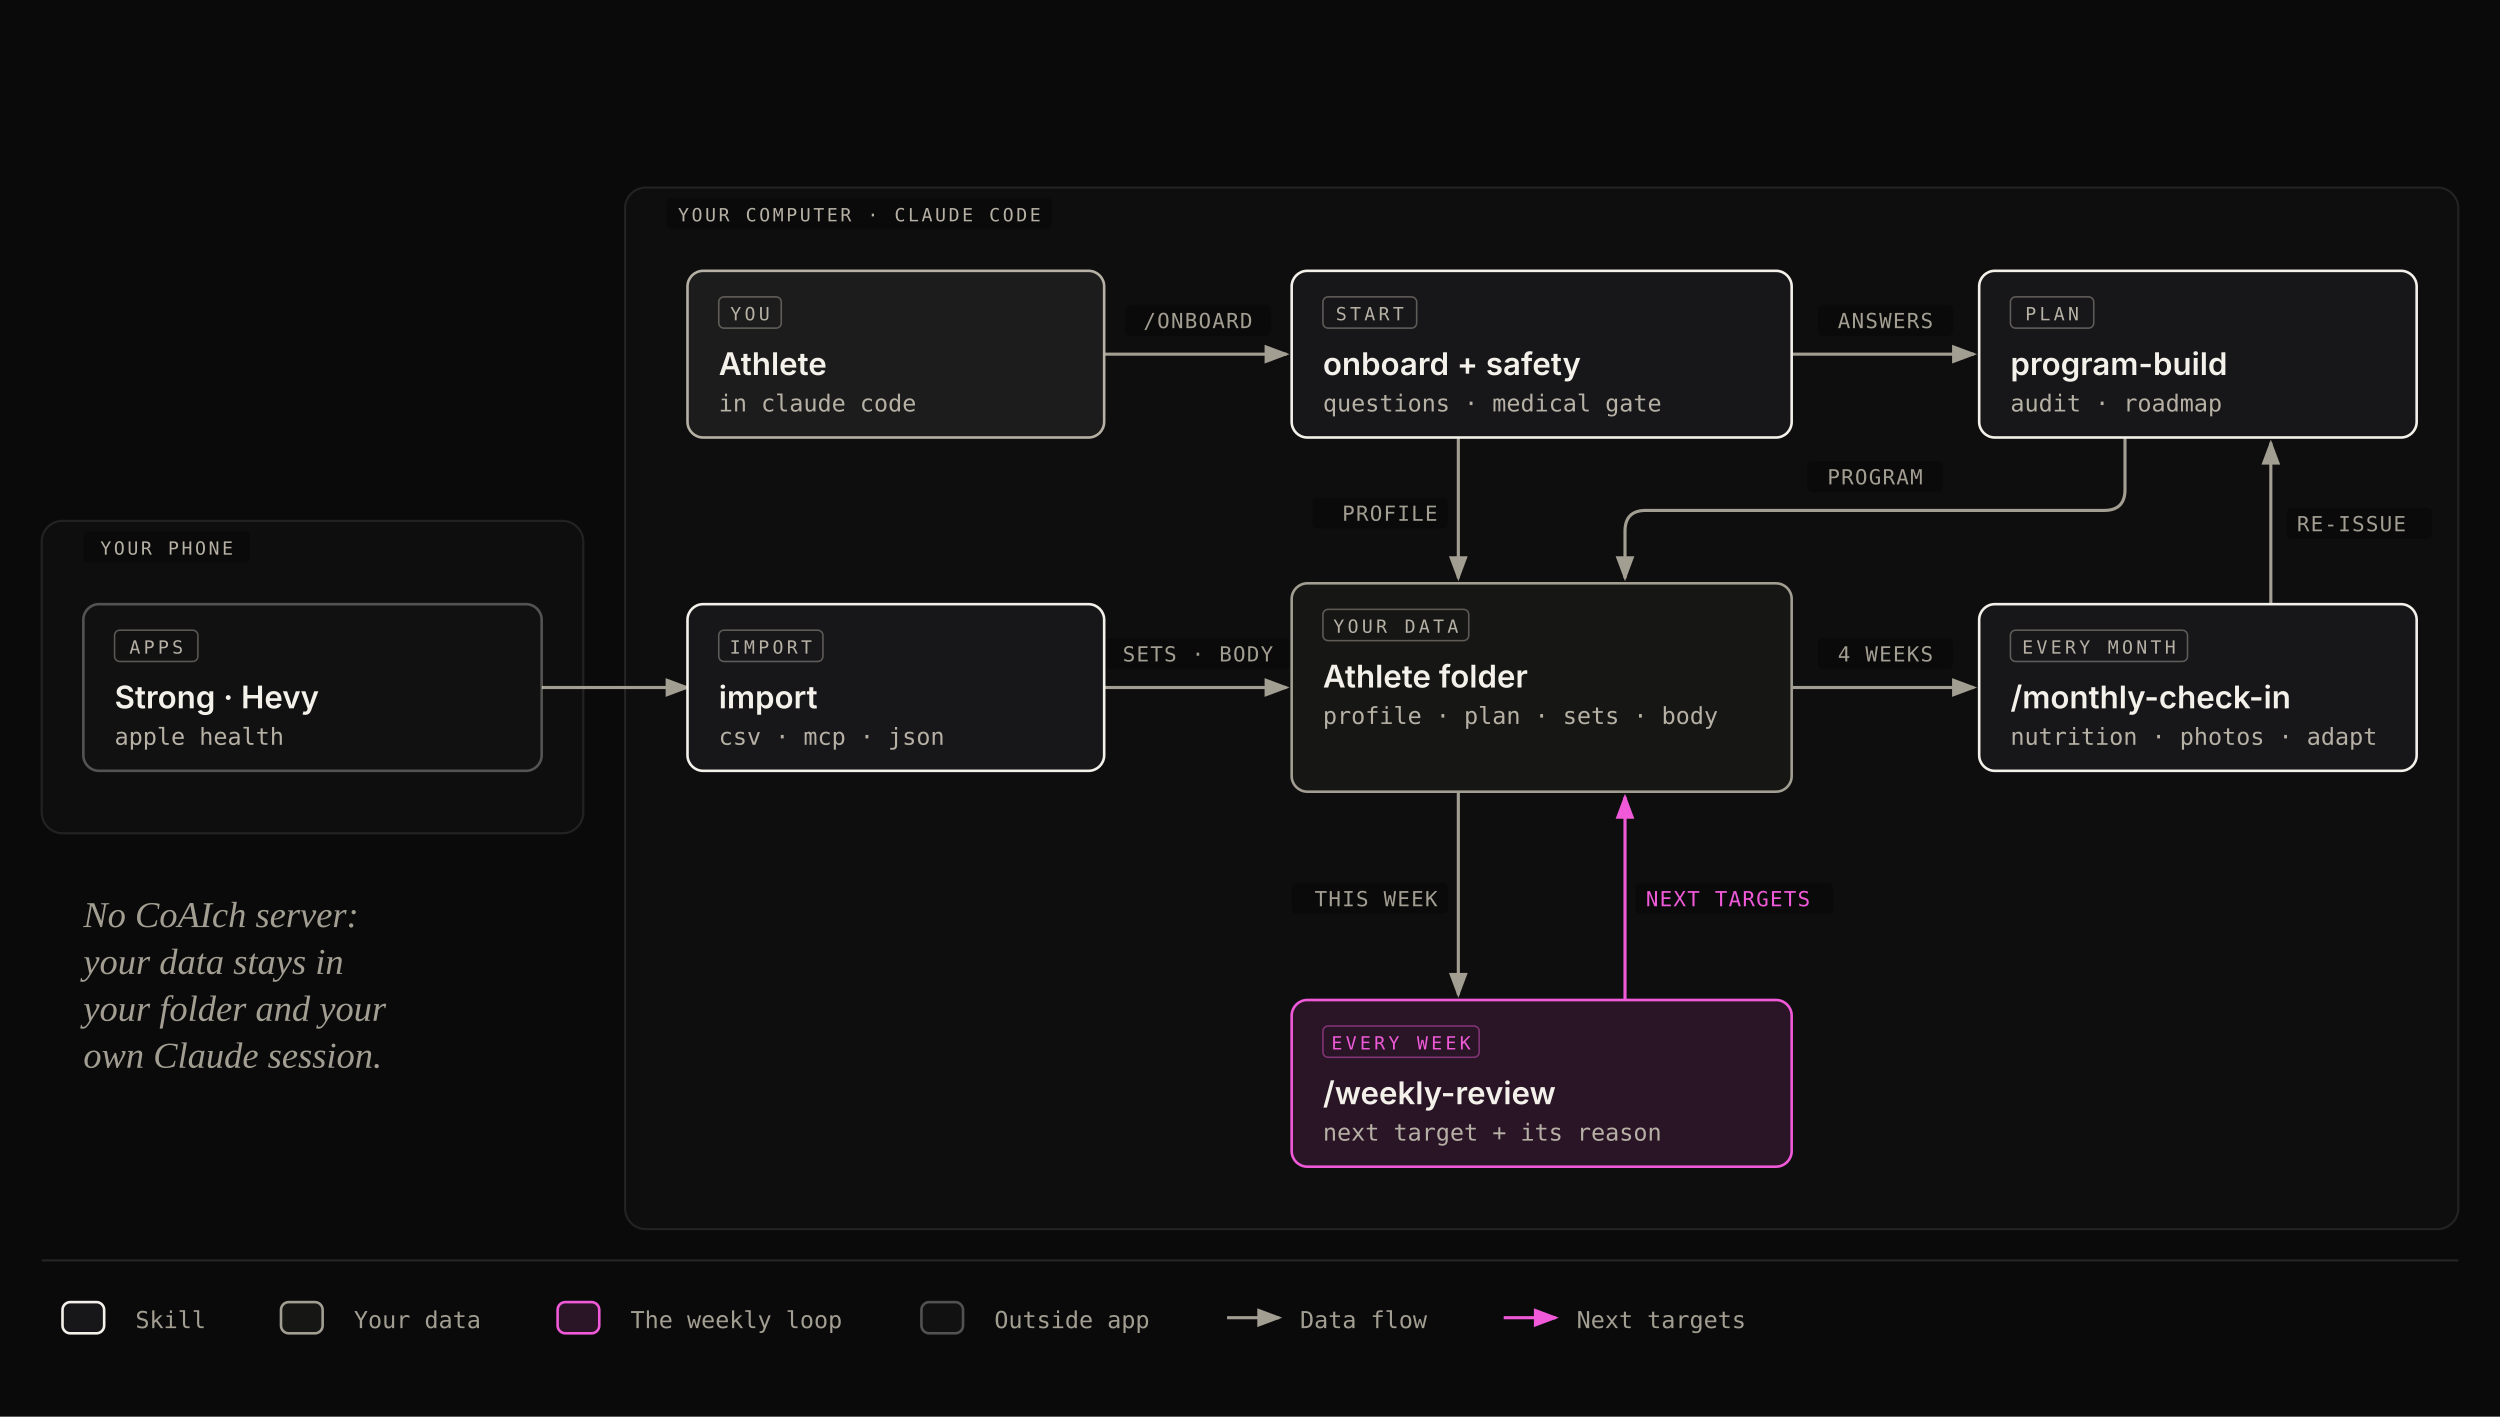
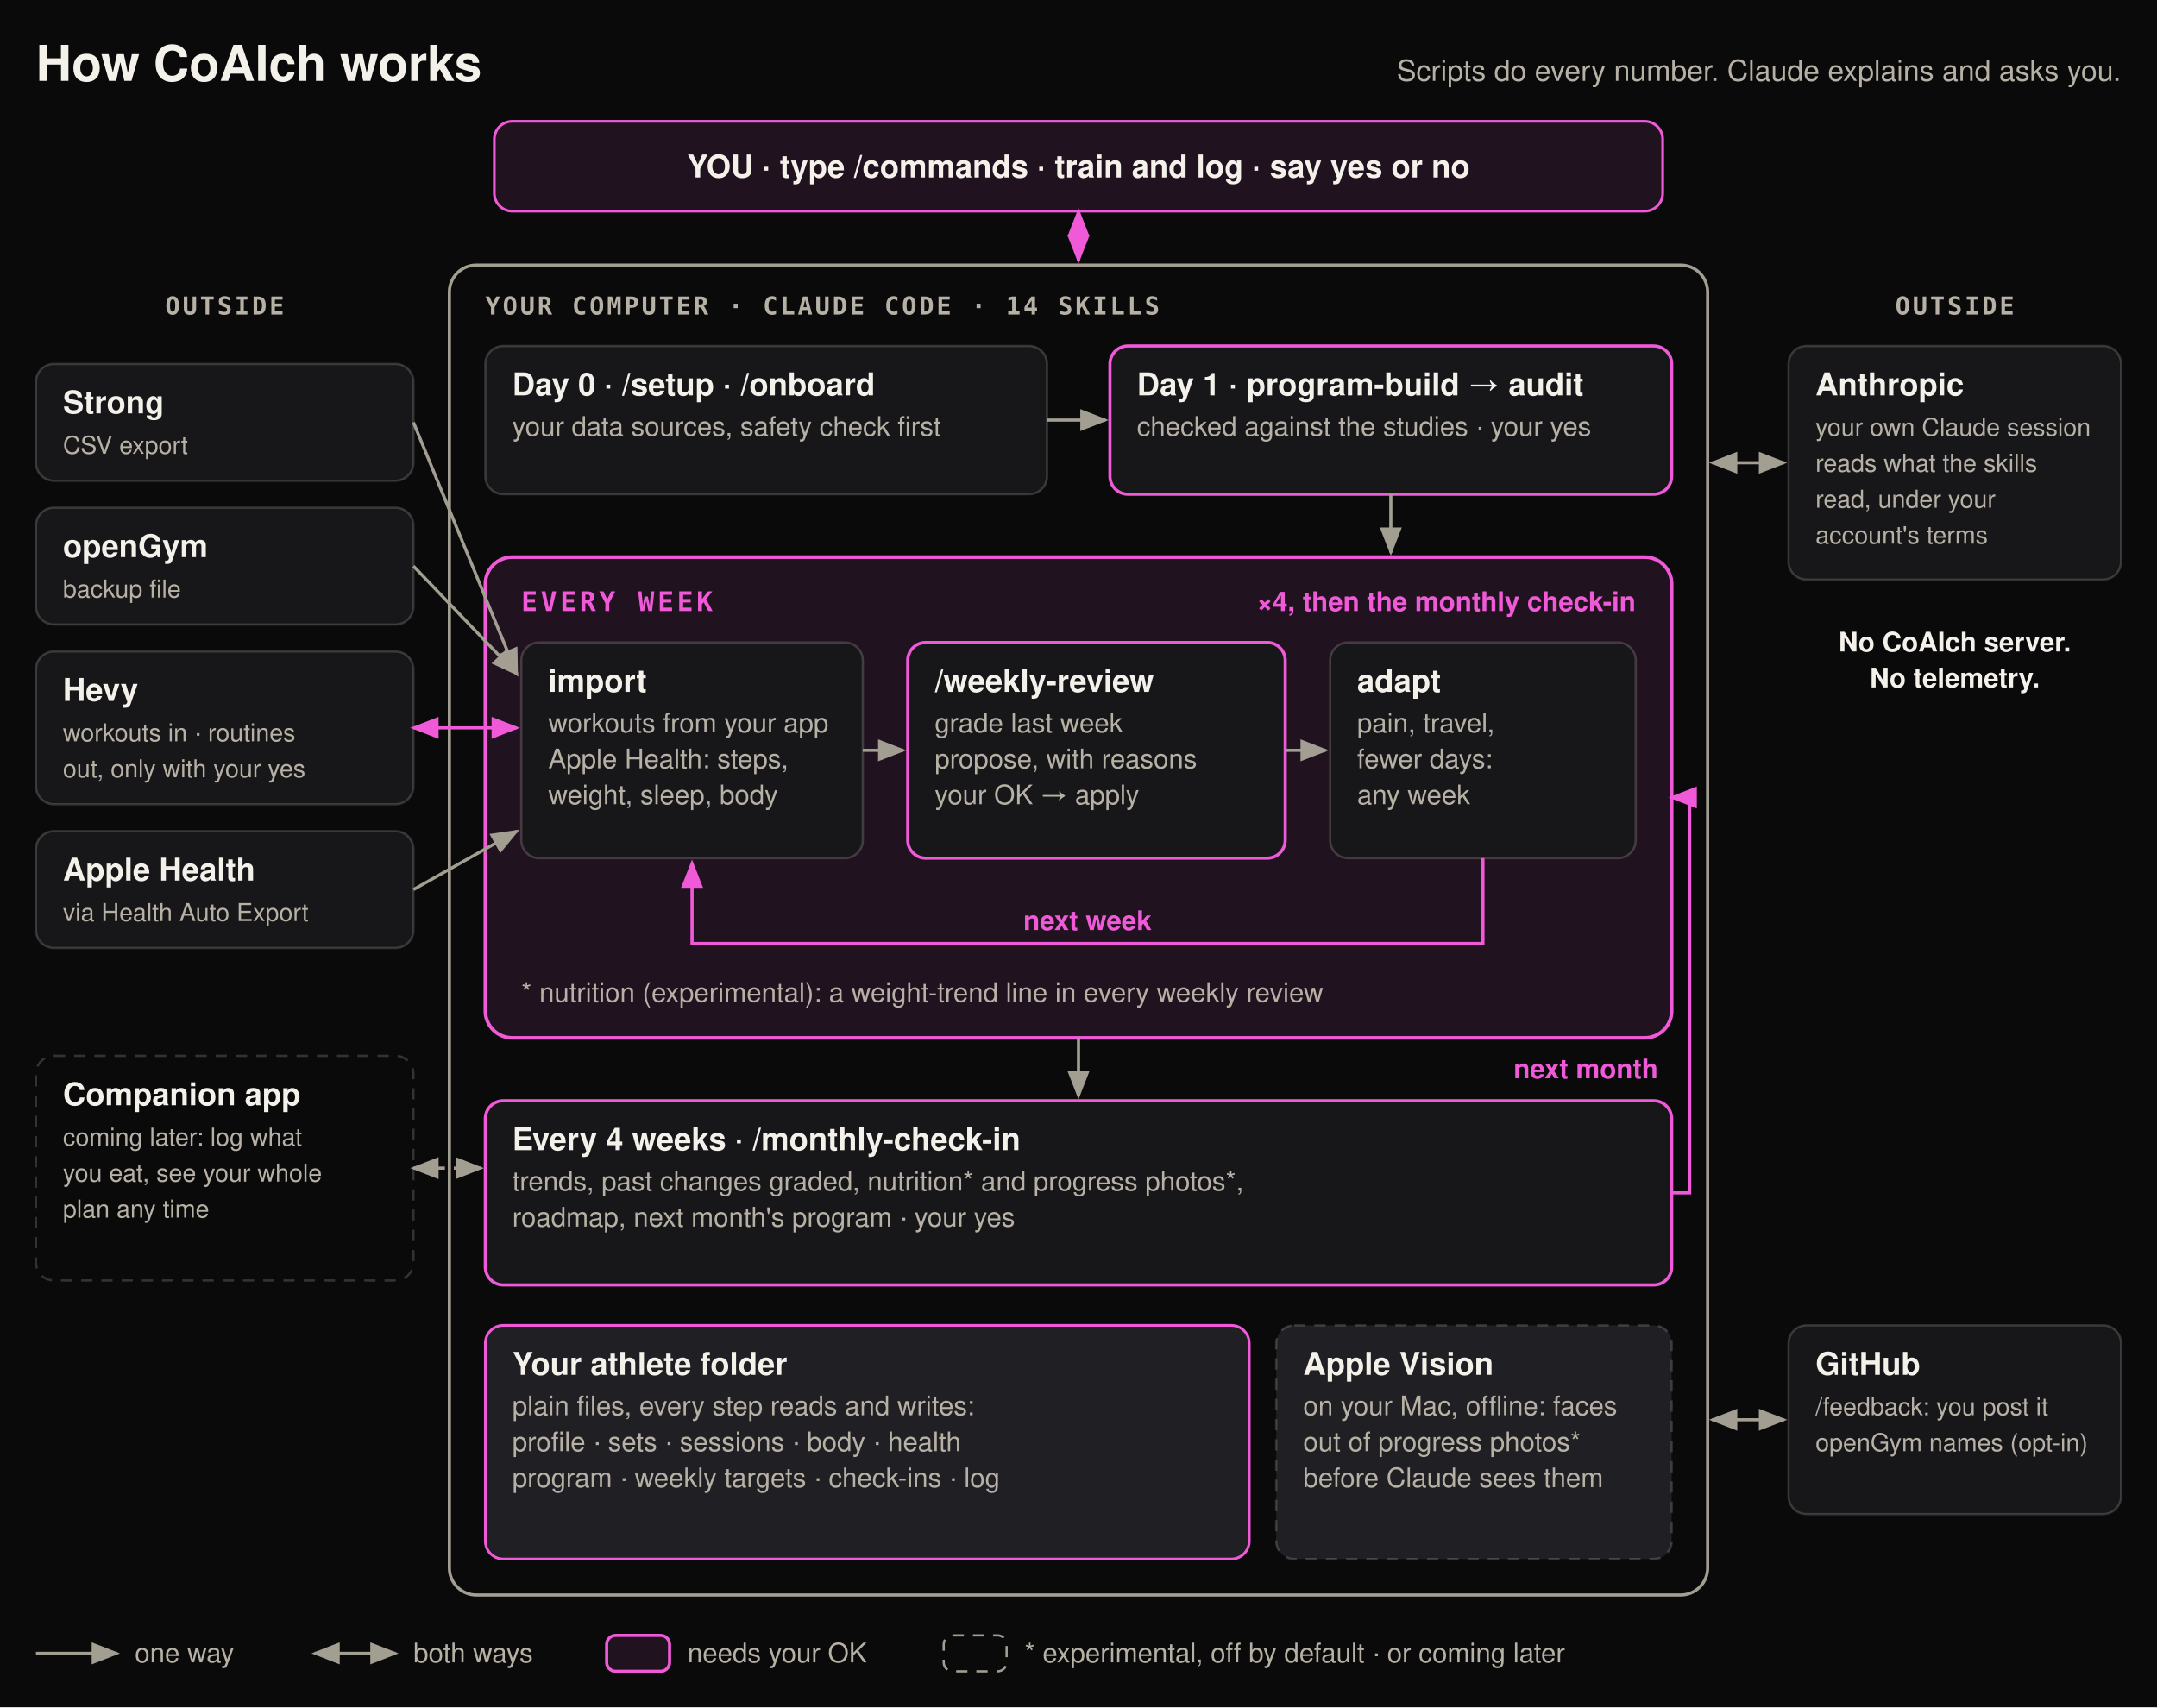
- <svg xmlns="http://www.w3.org/2000/svg" viewBox="0 0 960 544" width="960" height="544" role="img" aria-labelledby="coaich-flow-title coaich-flow-desc">
+ <svg xmlns="http://www.w3.org/2000/svg" viewBox="0 0 960 760" width="960" height="760" role="img" aria-labelledby="pl-t pl-d">
  <defs>
-     <marker id="cf-arrow" markerWidth="8" markerHeight="6" refX="7" refY="3" orient="auto">
-       <polygon points="0 0, 8 3, 0 6" fill="#A39E92" />
+     <marker id="el" markerWidth="9" markerHeight="7" refX="8" refY="3.5" orient="auto">
+       <polygon points="0 0, 9 3.5, 0 7" fill="#A39E92" />
    </marker>
-     <marker id="cf-arrow-accent" markerWidth="8" markerHeight="6" refX="7" refY="3" orient="auto">
-       <polygon points="0 0, 8 3, 0 6" fill="#F05AD8" />
+     <marker id="sl" markerWidth="9" markerHeight="7" refX="1" refY="3.5" orient="auto">
+       <polygon points="9 0, 0 3.5, 9 7" fill="#A39E92" />
    </marker>
-     <marker id="cf-arrow-link" markerWidth="8" markerHeight="6" refX="7" refY="3" orient="auto">
-       <polygon points="0 0, 8 3, 0 6" fill="#A39E92" />
+     <marker id="ea" markerWidth="9" markerHeight="7" refX="8" refY="3.5" orient="auto">
+       <polygon points="0 0, 9 3.5, 0 7" fill="#F05AD8" />
+     </marker>
+     <marker id="sa" markerWidth="9" markerHeight="7" refX="1" refY="3.5" orient="auto">
+       <polygon points="9 0, 0 3.5, 9 7" fill="#F05AD8" />
    </marker>
  </defs>
-   <rect width="960" height="544" fill="#0A0A0B" />
-   <rect x="16" y="200" width="208" height="120" rx="8" fill="rgba(244,241,234,0.02)" stroke="rgba(244,241,234,0.10)" stroke-width="0.8" />
-   <rect x="32" y="204" width="64" height="12" rx="2" fill="#0A0A0B" />
-   <text x="64.0" y="213" fill="#B7B1A5" font-size="7" font-family="'Geist Mono', ui-monospace, 'SF Mono', Menlo, monospace" text-anchor="middle" letter-spacing="0.14em">YOUR PHONE</text>
-   <rect x="240" y="72" width="704" height="400" rx="8" fill="rgba(244,241,234,0.02)" stroke="rgba(244,241,234,0.10)" stroke-width="0.8" />
-   <rect x="256" y="76" width="148" height="12" rx="2" fill="#0A0A0B" />
-   <text x="330.0" y="85" fill="#B7B1A5" font-size="7" font-family="'Geist Mono', ui-monospace, 'SF Mono', Menlo, monospace" text-anchor="middle" letter-spacing="0.14em">YOUR COMPUTER · CLAUDE CODE</text>
-   <path d="M208,264 H264" fill="none" stroke="#A39E92" stroke-width="1.2" marker-end="url(#cf-arrow-link)" />
-   <path d="M424,264 H494" fill="none" stroke="#A39E92" stroke-width="1.2" marker-end="url(#cf-arrow)" />
-   <rect x="424.0" y="245" width="72" height="12" rx="2" fill="#0A0A0B" />
-   <text x="460" y="254" fill="#A39E92" font-size="8" font-family="'Geist Mono', ui-monospace, 'SF Mono', Menlo, monospace" text-anchor="middle" letter-spacing="0.06em">SETS · BODY</text>
-   <path d="M424,136 H494" fill="none" stroke="#A39E92" stroke-width="1.2" marker-end="url(#cf-arrow)" />
-   <rect x="432.0" y="117" width="56" height="12" rx="2" fill="#0A0A0B" />
-   <text x="460" y="126" fill="#A39E92" font-size="8" font-family="'Geist Mono', ui-monospace, 'SF Mono', Menlo, monospace" text-anchor="middle" letter-spacing="0.06em">/ONBOARD</text>
-   <path d="M688,136 H758" fill="none" stroke="#A39E92" stroke-width="1.2" marker-end="url(#cf-arrow)" />
-   <rect x="698.0" y="117" width="52" height="12" rx="2" fill="#0A0A0B" />
-   <text x="724" y="126" fill="#A39E92" font-size="8" font-family="'Geist Mono', ui-monospace, 'SF Mono', Menlo, monospace" text-anchor="middle" letter-spacing="0.06em">ANSWERS</text>
-   <path d="M560,168 V222" fill="none" stroke="#A39E92" stroke-width="1.2" marker-end="url(#cf-arrow)" />
-   <rect x="504" y="191" width="52" height="12" rx="2" fill="#0A0A0B" />
-   <text x="552" y="200" fill="#A39E92" font-size="8" font-family="'Geist Mono', ui-monospace, 'SF Mono', Menlo, monospace" text-anchor="end" letter-spacing="0.06em">PROFILE</text>
-   <path d="M816,168 V188 Q816,196 808,196 H632 Q624,196 624,204 V222" fill="none" stroke="#A39E92" stroke-width="1.2" marker-end="url(#cf-arrow)" />
-   <rect x="694.0" y="177" width="52" height="12" rx="2" fill="#0A0A0B" />
-   <text x="720" y="186" fill="#A39E92" font-size="8" font-family="'Geist Mono', ui-monospace, 'SF Mono', Menlo, monospace" text-anchor="middle" letter-spacing="0.06em">PROGRAM</text>
-   <path d="M872,232 V170" fill="none" stroke="#A39E92" stroke-width="1.2" marker-end="url(#cf-arrow)" />
-   <rect x="878" y="195" width="56" height="12" rx="2" fill="#0A0A0B" />
-   <text x="882" y="204" fill="#A39E92" font-size="8" font-family="'Geist Mono', ui-monospace, 'SF Mono', Menlo, monospace" text-anchor="start" letter-spacing="0.06em">RE-ISSUE</text>
-   <path d="M688,264 H758" fill="none" stroke="#A39E92" stroke-width="1.2" marker-end="url(#cf-arrow)" />
-   <rect x="698.0" y="245" width="52" height="12" rx="2" fill="#0A0A0B" />
-   <text x="724" y="254" fill="#A39E92" font-size="8" font-family="'Geist Mono', ui-monospace, 'SF Mono', Menlo, monospace" text-anchor="middle" letter-spacing="0.06em">4 WEEKS</text>
-   <path d="M560,304 V382" fill="none" stroke="#A39E92" stroke-width="1.2" marker-end="url(#cf-arrow)" />
-   <rect x="496" y="339" width="60" height="12" rx="2" fill="#0A0A0B" />
-   <text x="552" y="348" fill="#A39E92" font-size="8" font-family="'Geist Mono', ui-monospace, 'SF Mono', Menlo, monospace" text-anchor="end" letter-spacing="0.06em">THIS WEEK</text>
-   <path d="M624,384 V306" fill="none" stroke="#F05AD8" stroke-width="1.2" marker-end="url(#cf-arrow-accent)" />
-   <rect x="628" y="339" width="76" height="12" rx="2" fill="#0A0A0B" />
-   <text x="632" y="348" fill="#F05AD8" font-size="8" font-family="'Geist Mono', ui-monospace, 'SF Mono', Menlo, monospace" text-anchor="start" letter-spacing="0.06em">NEXT TARGETS</text>
-   <rect x="32" y="232" width="176" height="64" rx="6" fill="#0A0A0B" />
-   <rect x="32" y="232" width="176" height="64" rx="6" fill="rgba(244,241,234,0.03)" stroke="rgba(244,241,234,0.30)" stroke-width="1" />
-   <rect x="44" y="242" width="32" height="12" rx="2" fill="none" stroke="#B7B1A5" stroke-opacity="0.45" stroke-width="0.6" />
-   <text x="60.0" y="251" fill="#B7B1A5" font-size="7" font-weight="500" font-family="'Geist Mono', ui-monospace, 'SF Mono', Menlo, monospace" text-anchor="middle" letter-spacing="0.18em">APPS</text>
-   <text x="44" y="272" fill="#F4F1EA" font-size="12" font-weight="600" font-family="Archivo, Geist, -apple-system, 'Segoe UI', system-ui, sans-serif">Strong · Hevy</text>
-   <text x="44" y="286" fill="#B7B1A5" font-size="9" font-family="'Geist Mono', ui-monospace, 'SF Mono', Menlo, monospace">apple health</text>
-   <rect x="264" y="104" width="160" height="64" rx="6" fill="#0A0A0B" />
-   <rect x="264" y="104" width="160" height="64" rx="6" fill="rgba(244,241,234,0.08)" stroke="#B7B1A5" stroke-width="1" />
-   <rect x="276" y="114" width="24" height="12" rx="2" fill="none" stroke="#B7B1A5" stroke-opacity="0.45" stroke-width="0.6" />
-   <text x="288.0" y="123" fill="#B7B1A5" font-size="7" font-weight="500" font-family="'Geist Mono', ui-monospace, 'SF Mono', Menlo, monospace" text-anchor="middle" letter-spacing="0.18em">YOU</text>
-   <text x="276" y="144" fill="#F4F1EA" font-size="12" font-weight="600" font-family="Archivo, Geist, -apple-system, 'Segoe UI', system-ui, sans-serif">Athlete</text>
-   <text x="276" y="158" fill="#B7B1A5" font-size="9" font-family="'Geist Mono', ui-monospace, 'SF Mono', Menlo, monospace">in claude code</text>
-   <rect x="496" y="104" width="192" height="64" rx="6" fill="#0A0A0B" />
-   <rect x="496" y="104" width="192" height="64" rx="6" fill="#17171A" stroke="#F4F1EA" stroke-width="1" />
-   <rect x="508" y="114" width="36" height="12" rx="2" fill="none" stroke="#B7B1A5" stroke-opacity="0.45" stroke-width="0.6" />
-   <text x="526.0" y="123" fill="#B7B1A5" font-size="7" font-weight="500" font-family="'Geist Mono', ui-monospace, 'SF Mono', Menlo, monospace" text-anchor="middle" letter-spacing="0.18em">START</text>
-   <text x="508" y="144" fill="#F4F1EA" font-size="12" font-weight="600" font-family="Archivo, Geist, -apple-system, 'Segoe UI', system-ui, sans-serif">onboard + safety</text>
-   <text x="508" y="158" fill="#B7B1A5" font-size="9" font-family="'Geist Mono', ui-monospace, 'SF Mono', Menlo, monospace">questions · medical gate</text>
-   <rect x="760" y="104" width="168" height="64" rx="6" fill="#0A0A0B" />
-   <rect x="760" y="104" width="168" height="64" rx="6" fill="#17171A" stroke="#F4F1EA" stroke-width="1" />
-   <rect x="772" y="114" width="32" height="12" rx="2" fill="none" stroke="#B7B1A5" stroke-opacity="0.45" stroke-width="0.6" />
-   <text x="788.0" y="123" fill="#B7B1A5" font-size="7" font-weight="500" font-family="'Geist Mono', ui-monospace, 'SF Mono', Menlo, monospace" text-anchor="middle" letter-spacing="0.18em">PLAN</text>
-   <text x="772" y="144" fill="#F4F1EA" font-size="12" font-weight="600" font-family="Archivo, Geist, -apple-system, 'Segoe UI', system-ui, sans-serif">program-build</text>
-   <text x="772" y="158" fill="#B7B1A5" font-size="9" font-family="'Geist Mono', ui-monospace, 'SF Mono', Menlo, monospace">audit · roadmap</text>
-   <rect x="264" y="232" width="160" height="64" rx="6" fill="#0A0A0B" />
-   <rect x="264" y="232" width="160" height="64" rx="6" fill="#17171A" stroke="#F4F1EA" stroke-width="1" />
-   <rect x="276" y="242" width="40" height="12" rx="2" fill="none" stroke="#B7B1A5" stroke-opacity="0.45" stroke-width="0.6" />
-   <text x="296.0" y="251" fill="#B7B1A5" font-size="7" font-weight="500" font-family="'Geist Mono', ui-monospace, 'SF Mono', Menlo, monospace" text-anchor="middle" letter-spacing="0.18em">IMPORT</text>
-   <text x="276" y="272" fill="#F4F1EA" font-size="12" font-weight="600" font-family="Archivo, Geist, -apple-system, 'Segoe UI', system-ui, sans-serif">import</text>
-   <text x="276" y="286" fill="#B7B1A5" font-size="9" font-family="'Geist Mono', ui-monospace, 'SF Mono', Menlo, monospace">csv · mcp · json</text>
-   <rect x="496" y="224" width="192" height="80" rx="6" fill="#0A0A0B" />
-   <rect x="496" y="224" width="192" height="80" rx="6" fill="rgba(244,241,234,0.05)" stroke="#A39E92" stroke-width="1" />
-   <rect x="508" y="234" width="56" height="12" rx="2" fill="none" stroke="#B7B1A5" stroke-opacity="0.45" stroke-width="0.6" />
-   <text x="536.0" y="243" fill="#B7B1A5" font-size="7" font-weight="500" font-family="'Geist Mono', ui-monospace, 'SF Mono', Menlo, monospace" text-anchor="middle" letter-spacing="0.18em">YOUR DATA</text>
-   <text x="508" y="264" fill="#F4F1EA" font-size="12" font-weight="600" font-family="Archivo, Geist, -apple-system, 'Segoe UI', system-ui, sans-serif">Athlete folder</text>
-   <text x="508" y="278" fill="#B7B1A5" font-size="9" font-family="'Geist Mono', ui-monospace, 'SF Mono', Menlo, monospace">profile · plan · sets · body</text>
-   <rect x="760" y="232" width="168" height="64" rx="6" fill="#0A0A0B" />
-   <rect x="760" y="232" width="168" height="64" rx="6" fill="#17171A" stroke="#F4F1EA" stroke-width="1" />
-   <rect x="772" y="242" width="68" height="12" rx="2" fill="none" stroke="#B7B1A5" stroke-opacity="0.45" stroke-width="0.6" />
-   <text x="806.0" y="251" fill="#B7B1A5" font-size="7" font-weight="500" font-family="'Geist Mono', ui-monospace, 'SF Mono', Menlo, monospace" text-anchor="middle" letter-spacing="0.18em">EVERY MONTH</text>
-   <text x="772" y="272" fill="#F4F1EA" font-size="12" font-weight="600" font-family="Archivo, Geist, -apple-system, 'Segoe UI', system-ui, sans-serif">/monthly-check-in</text>
-   <text x="772" y="286" fill="#B7B1A5" font-size="9" font-family="'Geist Mono', ui-monospace, 'SF Mono', Menlo, monospace">nutrition · photos · adapt</text>
-   <rect x="496" y="384" width="192" height="64" rx="6" fill="#0A0A0B" />
-   <rect x="496" y="384" width="192" height="64" rx="6" fill="rgba(240,90,216,0.14)" stroke="#F05AD8" stroke-width="1" />
-   <rect x="508" y="394" width="60" height="12" rx="2" fill="none" stroke="#F05AD8" stroke-opacity="0.45" stroke-width="0.6" />
-   <text x="538.0" y="403" fill="#F05AD8" font-size="7" font-weight="500" font-family="'Geist Mono', ui-monospace, 'SF Mono', Menlo, monospace" text-anchor="middle" letter-spacing="0.18em">EVERY WEEK</text>
-   <text x="508" y="424" fill="#F4F1EA" font-size="12" font-weight="600" font-family="Archivo, Geist, -apple-system, 'Segoe UI', system-ui, sans-serif">/weekly-review</text>
-   <text x="508" y="438" fill="#B7B1A5" font-size="9" font-family="'Geist Mono', ui-monospace, 'SF Mono', Menlo, monospace">next target + its reason</text>
-   <text x="32" y="356" fill="#A39E92" font-size="14" font-style="italic" font-family="'Instrument Serif', Georgia, 'Times New Roman', serif">No CoAIch server:</text>
-   <text x="32" y="374" fill="#A39E92" font-size="14" font-style="italic" font-family="'Instrument Serif', Georgia, 'Times New Roman', serif">your data stays in</text>
-   <text x="32" y="392" fill="#A39E92" font-size="14" font-style="italic" font-family="'Instrument Serif', Georgia, 'Times New Roman', serif">your folder and your</text>
-   <text x="32" y="410" fill="#A39E92" font-size="14" font-style="italic" font-family="'Instrument Serif', Georgia, 'Times New Roman', serif">own Claude session.</text>
-   <line x1="16" y1="484" x2="944" y2="484" stroke="rgba(244,241,234,0.12)" stroke-width="0.8" />
-   <rect x="24" y="500" width="16" height="12" rx="3" fill="#17171A" stroke="#F4F1EA" stroke-width="1" />
-   <text x="52" y="510" fill="#A39E92" font-size="9" font-family="'Geist Mono', ui-monospace, 'SF Mono', Menlo, monospace">Skill</text>
-   <rect x="107.9" y="500" width="16" height="12" rx="3" fill="rgba(244,241,234,0.05)" stroke="#A39E92" stroke-width="1" />
-   <text x="135.9" y="510" fill="#A39E92" font-size="9" font-family="'Geist Mono', ui-monospace, 'SF Mono', Menlo, monospace">Your data</text>
-   <rect x="214.12" y="500" width="16" height="12" rx="3" fill="rgba(240,90,216,0.14)" stroke="#F05AD8" stroke-width="1" />
-   <text x="242.12" y="510" fill="#A39E92" font-size="9" font-family="'Geist Mono', ui-monospace, 'SF Mono', Menlo, monospace">The weekly loop</text>
-   <rect x="353.82" y="500" width="16" height="12" rx="3" fill="rgba(244,241,234,0.03)" stroke="rgba(244,241,234,0.30)" stroke-width="1" />
-   <text x="381.82" y="510" fill="#A39E92" font-size="9" font-family="'Geist Mono', ui-monospace, 'SF Mono', Menlo, monospace">Outside app</text>
-   <path d="M471.2,506 H491.2" stroke="#A39E92" stroke-width="1.2" fill="none" marker-end="url(#cf-arrow)" />
-   <text x="499.2" y="510" fill="#A39E92" font-size="9" font-family="'Geist Mono', ui-monospace, 'SF Mono', Menlo, monospace">Data flow</text>
-   <path d="M577.42,506 H597.42" stroke="#F05AD8" stroke-width="1.2" fill="none" marker-end="url(#cf-arrow-accent)" />
-   <text x="605.42" y="510" fill="#A39E92" font-size="9" font-family="'Geist Mono', ui-monospace, 'SF Mono', Menlo, monospace">Next targets</text>
+   <rect width="960" height="760" fill="#0A0A0B" />
+   <text x="16" y="36" fill="#F4F1EA" font-size="22" font-weight="700" font-family="Archivo, -apple-system, 'Segoe UI', Helvetica, Arial, sans-serif" text-anchor="start">How CoAIch works</text>
+   <text x="944" y="36" fill="#B7B1A5" font-size="13" font-weight="400" font-family="Archivo, -apple-system, 'Segoe UI', Helvetica, Arial, sans-serif" text-anchor="end">Scripts do every number. Claude explains and asks you.</text>
+   <rect x="220" y="54" width="520" height="40" rx="8" fill="rgba(240,90,216,0.10)" stroke="#F05AD8" stroke-width="1.2" />
+   <text x="480" y="79" fill="#F4F1EA" font-size="14" font-weight="600" font-family="Archivo, -apple-system, 'Segoe UI', Helvetica, Arial, sans-serif" text-anchor="middle">YOU  ·  type /commands  ·  train and log  ·  say yes or no</text>
+   <line x1="480" y1="94" x2="480" y2="116" stroke="#F05AD8" stroke-width="1.4" marker-end="url(#ea)" marker-start="url(#sa)" />
+   <rect x="200" y="118" width="560" height="592" rx="12" fill="#0A0A0B" stroke="#A39E92" stroke-width="1.4" />
+   <text x="216" y="140" fill="#B7B1A5" font-size="11" font-weight="700" font-family="'Geist Mono', ui-monospace, 'SF Mono', Menlo, monospace" text-anchor="start" letter-spacing="0.1em">YOUR COMPUTER  ·  CLAUDE CODE  ·  14 SKILLS</text>
+   <rect x="216" y="154" width="250" height="66" rx="8" fill="#17171A" stroke="rgba(244,241,234,0.18)" stroke-width="1" />
+   <text x="228" y="176" fill="#F4F1EA" font-size="14" font-weight="700" font-family="Archivo, -apple-system, 'Segoe UI', Helvetica, Arial, sans-serif" text-anchor="start">Day 0 · /setup · /onboard</text>
+   <text x="228" y="194" fill="#B7B1A5" font-size="12" font-weight="400" font-family="Archivo, -apple-system, 'Segoe UI', Helvetica, Arial, sans-serif" text-anchor="start">your data sources, safety check first</text>
+   <line x1="466" y1="187" x2="492" y2="187" stroke="#A39E92" stroke-width="1.4" marker-end="url(#el)" />
+   <rect x="494" y="154" width="250" height="66" rx="8" fill="#17171A" stroke="#F05AD8" stroke-width="1.4" />
+   <text x="506" y="176" fill="#F4F1EA" font-size="14" font-weight="700" font-family="Archivo, -apple-system, 'Segoe UI', Helvetica, Arial, sans-serif" text-anchor="start">Day 1 · program-build → audit</text>
+   <text x="506" y="194" fill="#B7B1A5" font-size="12" font-weight="400" font-family="Archivo, -apple-system, 'Segoe UI', Helvetica, Arial, sans-serif" text-anchor="start">checked against the studies · your yes</text>
+   <line x1="619" y1="220" x2="619" y2="246" stroke="#A39E92" stroke-width="1.4" marker-end="url(#el)" />
+   <rect x="216" y="248" width="528" height="214" rx="12" fill="rgba(240,90,216,0.10)" stroke="#F05AD8" stroke-width="1.6" />
+   <text x="232" y="272" fill="#F05AD8" font-size="12" font-weight="700" font-family="'Geist Mono', ui-monospace, 'SF Mono', Menlo, monospace" text-anchor="start" letter-spacing="0.12em">EVERY WEEK</text>
+   <text x="728" y="272" fill="#F05AD8" font-size="12" font-weight="600" font-family="Archivo, -apple-system, 'Segoe UI', Helvetica, Arial, sans-serif" text-anchor="end">×4, then the monthly check-in</text>
+   <rect x="232" y="286" width="152" height="96" rx="8" fill="#17171A" stroke="rgba(244,241,234,0.18)" stroke-width="1" />
+   <text x="244" y="308" fill="#F4F1EA" font-size="14" font-weight="700" font-family="Archivo, -apple-system, 'Segoe UI', Helvetica, Arial, sans-serif" text-anchor="start">import</text>
+   <text x="244" y="326" fill="#B7B1A5" font-size="12" font-weight="400" font-family="Archivo, -apple-system, 'Segoe UI', Helvetica, Arial, sans-serif" text-anchor="start">workouts from your app</text>
+   <text x="244" y="342" fill="#B7B1A5" font-size="12" font-weight="400" font-family="Archivo, -apple-system, 'Segoe UI', Helvetica, Arial, sans-serif" text-anchor="start">Apple Health: steps,</text>
+   <text x="244" y="358" fill="#B7B1A5" font-size="12" font-weight="400" font-family="Archivo, -apple-system, 'Segoe UI', Helvetica, Arial, sans-serif" text-anchor="start">weight, sleep, body</text>
+   <line x1="384" y1="334" x2="402" y2="334" stroke="#A39E92" stroke-width="1.4" marker-end="url(#el)" />
+   <rect x="404" y="286" width="168" height="96" rx="8" fill="#17171A" stroke="#F05AD8" stroke-width="1.4" />
+   <text x="416" y="308" fill="#F4F1EA" font-size="14" font-weight="700" font-family="Archivo, -apple-system, 'Segoe UI', Helvetica, Arial, sans-serif" text-anchor="start">/weekly-review</text>
+   <text x="416" y="326" fill="#B7B1A5" font-size="12" font-weight="400" font-family="Archivo, -apple-system, 'Segoe UI', Helvetica, Arial, sans-serif" text-anchor="start">grade last week</text>
+   <text x="416" y="342" fill="#B7B1A5" font-size="12" font-weight="400" font-family="Archivo, -apple-system, 'Segoe UI', Helvetica, Arial, sans-serif" text-anchor="start">propose, with reasons</text>
+   <text x="416" y="358" fill="#B7B1A5" font-size="12" font-weight="400" font-family="Archivo, -apple-system, 'Segoe UI', Helvetica, Arial, sans-serif" text-anchor="start">your OK → apply</text>
+   <line x1="572" y1="334" x2="590" y2="334" stroke="#A39E92" stroke-width="1.4" marker-end="url(#el)" />
+   <rect x="592" y="286" width="136" height="96" rx="8" fill="#17171A" stroke="rgba(244,241,234,0.18)" stroke-width="1" />
+   <text x="604" y="308" fill="#F4F1EA" font-size="14" font-weight="700" font-family="Archivo, -apple-system, 'Segoe UI', Helvetica, Arial, sans-serif" text-anchor="start">adapt</text>
+   <text x="604" y="326" fill="#B7B1A5" font-size="12" font-weight="400" font-family="Archivo, -apple-system, 'Segoe UI', Helvetica, Arial, sans-serif" text-anchor="start">pain, travel,</text>
+   <text x="604" y="342" fill="#B7B1A5" font-size="12" font-weight="400" font-family="Archivo, -apple-system, 'Segoe UI', Helvetica, Arial, sans-serif" text-anchor="start">fewer days:</text>
+   <text x="604" y="358" fill="#B7B1A5" font-size="12" font-weight="400" font-family="Archivo, -apple-system, 'Segoe UI', Helvetica, Arial, sans-serif" text-anchor="start">any week</text>
+   <path d="M660 382 V420 H308 V384" fill="none" stroke="#F05AD8" stroke-width="1.4" marker-end="url(#ea)" />
+   <text x="484" y="414" fill="#F05AD8" font-size="12" font-weight="600" font-family="Archivo, -apple-system, 'Segoe UI', Helvetica, Arial, sans-serif" text-anchor="middle">next week</text>
+   <text x="232" y="446" fill="#B7B1A5" font-size="12" font-weight="400" font-family="Archivo, -apple-system, 'Segoe UI', Helvetica, Arial, sans-serif" text-anchor="start">* nutrition (experimental): a weight-trend line in every weekly review</text>
+   <line x1="480" y1="462" x2="480" y2="488" stroke="#A39E92" stroke-width="1.4" marker-end="url(#el)" />
+   <rect x="216" y="490" width="528" height="82" rx="8" fill="#17171A" stroke="#F05AD8" stroke-width="1.4" />
+   <text x="228" y="512" fill="#F4F1EA" font-size="14" font-weight="700" font-family="Archivo, -apple-system, 'Segoe UI', Helvetica, Arial, sans-serif" text-anchor="start">Every 4 weeks · /monthly-check-in</text>
+   <text x="228" y="530" fill="#B7B1A5" font-size="12" font-weight="400" font-family="Archivo, -apple-system, 'Segoe UI', Helvetica, Arial, sans-serif" text-anchor="start">trends, past changes graded, nutrition* and progress photos*,</text>
+   <text x="228" y="546" fill="#B7B1A5" font-size="12" font-weight="400" font-family="Archivo, -apple-system, 'Segoe UI', Helvetica, Arial, sans-serif" text-anchor="start">roadmap, next month's program · your yes</text>
+   <path d="M744 531 H752 V355 H744" fill="none" stroke="#F05AD8" stroke-width="1.4" marker-end="url(#ea)" />
+   <text x="738" y="480" fill="#F05AD8" font-size="12" font-weight="600" font-family="Archivo, -apple-system, 'Segoe UI', Helvetica, Arial, sans-serif" text-anchor="end">next month</text>
+   <rect x="216" y="590" width="340" height="104" rx="8" fill="#202024" stroke="#F05AD8" stroke-width="1.2" />
+   <text x="228" y="612" fill="#F4F1EA" font-size="14" font-weight="700" font-family="Archivo, -apple-system, 'Segoe UI', Helvetica, Arial, sans-serif" text-anchor="start">Your athlete folder</text>
+   <text x="228" y="630" fill="#B7B1A5" font-size="12" font-weight="400" font-family="Archivo, -apple-system, 'Segoe UI', Helvetica, Arial, sans-serif" text-anchor="start">plain files, every step reads and writes:</text>
+   <text x="228" y="646" fill="#B7B1A5" font-size="12" font-weight="400" font-family="Archivo, -apple-system, 'Segoe UI', Helvetica, Arial, sans-serif" text-anchor="start">profile · sets · sessions · body · health</text>
+   <text x="228" y="662" fill="#B7B1A5" font-size="12" font-weight="400" font-family="Archivo, -apple-system, 'Segoe UI', Helvetica, Arial, sans-serif" text-anchor="start">program · weekly targets · check-ins · log</text>
+   <rect x="568" y="590" width="176" height="104" rx="8" fill="#202024" stroke="rgba(244,241,234,0.18)" stroke-width="1" stroke-dasharray="5 4" />
+   <text x="580" y="612" fill="#F4F1EA" font-size="14" font-weight="700" font-family="Archivo, -apple-system, 'Segoe UI', Helvetica, Arial, sans-serif" text-anchor="start">Apple Vision</text>
+   <text x="580" y="630" fill="#B7B1A5" font-size="12" font-weight="400" font-family="Archivo, -apple-system, 'Segoe UI', Helvetica, Arial, sans-serif" text-anchor="start">on your Mac, offline: faces</text>
+   <text x="580" y="646" fill="#B7B1A5" font-size="12" font-weight="400" font-family="Archivo, -apple-system, 'Segoe UI', Helvetica, Arial, sans-serif" text-anchor="start">out of progress photos*</text>
+   <text x="580" y="662" fill="#B7B1A5" font-size="12" font-weight="400" font-family="Archivo, -apple-system, 'Segoe UI', Helvetica, Arial, sans-serif" text-anchor="start">before Claude sees them</text>
+   <text x="100" y="140" fill="#B7B1A5" font-size="11" font-weight="700" font-family="'Geist Mono', ui-monospace, 'SF Mono', Menlo, monospace" text-anchor="middle" letter-spacing="0.1em">OUTSIDE</text>
+   <rect x="16" y="162" width="168" height="52" rx="8" fill="#17171A" stroke="rgba(244,241,234,0.18)" stroke-width="1" />
+   <text x="28" y="184" fill="#F4F1EA" font-size="14" font-weight="700" font-family="Archivo, -apple-system, 'Segoe UI', Helvetica, Arial, sans-serif" text-anchor="start">Strong</text>
+   <text x="28" y="202" fill="#B7B1A5" font-size="11" font-weight="400" font-family="Archivo, -apple-system, 'Segoe UI', Helvetica, Arial, sans-serif" text-anchor="start">CSV export</text>
+   <line x1="184" y1="188" x2="230" y2="300" stroke="#A39E92" stroke-width="1.4" marker-end="url(#el)" />
+   <rect x="16" y="226" width="168" height="52" rx="8" fill="#17171A" stroke="rgba(244,241,234,0.18)" stroke-width="1" />
+   <text x="28" y="248" fill="#F4F1EA" font-size="14" font-weight="700" font-family="Archivo, -apple-system, 'Segoe UI', Helvetica, Arial, sans-serif" text-anchor="start">openGym</text>
+   <text x="28" y="266" fill="#B7B1A5" font-size="11" font-weight="400" font-family="Archivo, -apple-system, 'Segoe UI', Helvetica, Arial, sans-serif" text-anchor="start">backup file</text>
+   <line x1="184" y1="252" x2="230" y2="300" stroke="#A39E92" stroke-width="1.4" marker-end="url(#el)" />
+   <rect x="16" y="290" width="168" height="68" rx="8" fill="#17171A" stroke="rgba(244,241,234,0.18)" stroke-width="1" />
+   <text x="28" y="312" fill="#F4F1EA" font-size="14" font-weight="700" font-family="Archivo, -apple-system, 'Segoe UI', Helvetica, Arial, sans-serif" text-anchor="start">Hevy</text>
+   <text x="28" y="330" fill="#B7B1A5" font-size="11" font-weight="400" font-family="Archivo, -apple-system, 'Segoe UI', Helvetica, Arial, sans-serif" text-anchor="start">workouts in · routines</text>
+   <text x="28" y="346" fill="#B7B1A5" font-size="11" font-weight="400" font-family="Archivo, -apple-system, 'Segoe UI', Helvetica, Arial, sans-serif" text-anchor="start">out, only with your yes</text>
+   <line x1="184" y1="324" x2="230" y2="324" stroke="#F05AD8" stroke-width="1.4" marker-end="url(#ea)" marker-start="url(#sa)" />
+   <rect x="16" y="370" width="168" height="52" rx="8" fill="#17171A" stroke="rgba(244,241,234,0.18)" stroke-width="1" />
+   <text x="28" y="392" fill="#F4F1EA" font-size="14" font-weight="700" font-family="Archivo, -apple-system, 'Segoe UI', Helvetica, Arial, sans-serif" text-anchor="start">Apple Health</text>
+   <text x="28" y="410" fill="#B7B1A5" font-size="11" font-weight="400" font-family="Archivo, -apple-system, 'Segoe UI', Helvetica, Arial, sans-serif" text-anchor="start">via Health Auto Export</text>
+   <line x1="184" y1="396" x2="230" y2="370" stroke="#A39E92" stroke-width="1.4" marker-end="url(#el)" />
+   <rect x="16" y="470" width="168" height="100" rx="8" fill="#0A0A0B" stroke="rgba(244,241,234,0.18)" stroke-width="1" stroke-dasharray="5 4" />
+   <text x="28" y="492" fill="#F4F1EA" font-size="14" font-weight="700" font-family="Archivo, -apple-system, 'Segoe UI', Helvetica, Arial, sans-serif" text-anchor="start">Companion app</text>
+   <text x="28" y="510" fill="#B7B1A5" font-size="11" font-weight="400" font-family="Archivo, -apple-system, 'Segoe UI', Helvetica, Arial, sans-serif" text-anchor="start">coming later: log what</text>
+   <text x="28" y="526" fill="#B7B1A5" font-size="11" font-weight="400" font-family="Archivo, -apple-system, 'Segoe UI', Helvetica, Arial, sans-serif" text-anchor="start">you eat, see your whole</text>
+   <text x="28" y="542" fill="#B7B1A5" font-size="11" font-weight="400" font-family="Archivo, -apple-system, 'Segoe UI', Helvetica, Arial, sans-serif" text-anchor="start">plan any time</text>
+   <line x1="184" y1="520" x2="214" y2="520" stroke="#A39E92" stroke-width="1.4" stroke-dasharray="5 4" marker-end="url(#el)" marker-start="url(#sl)" />
+   <text x="870" y="140" fill="#B7B1A5" font-size="11" font-weight="700" font-family="'Geist Mono', ui-monospace, 'SF Mono', Menlo, monospace" text-anchor="middle" letter-spacing="0.1em">OUTSIDE</text>
+   <rect x="796" y="590" width="148" height="84" rx="8" fill="#17171A" stroke="rgba(244,241,234,0.18)" stroke-width="1" />
+   <text x="808" y="612" fill="#F4F1EA" font-size="14" font-weight="700" font-family="Archivo, -apple-system, 'Segoe UI', Helvetica, Arial, sans-serif" text-anchor="start">GitHub</text>
+   <text x="808" y="630" fill="#B7B1A5" font-size="11" font-weight="400" font-family="Archivo, -apple-system, 'Segoe UI', Helvetica, Arial, sans-serif" text-anchor="start">/feedback: you post it</text>
+   <text x="808" y="646" fill="#B7B1A5" font-size="11" font-weight="400" font-family="Archivo, -apple-system, 'Segoe UI', Helvetica, Arial, sans-serif" text-anchor="start">openGym names (opt-in)</text>
+   <line x1="762" y1="632" x2="794" y2="632" stroke="#A39E92" stroke-width="1.4" marker-end="url(#el)" marker-start="url(#sl)" />
+   <rect x="796" y="154" width="148" height="104" rx="8" fill="#17171A" stroke="rgba(244,241,234,0.18)" stroke-width="1" />
+   <text x="808" y="176" fill="#F4F1EA" font-size="14" font-weight="700" font-family="Archivo, -apple-system, 'Segoe UI', Helvetica, Arial, sans-serif" text-anchor="start">Anthropic</text>
+   <text x="808" y="194" fill="#B7B1A5" font-size="11" font-weight="400" font-family="Archivo, -apple-system, 'Segoe UI', Helvetica, Arial, sans-serif" text-anchor="start">your own Claude session</text>
+   <text x="808" y="210" fill="#B7B1A5" font-size="11" font-weight="400" font-family="Archivo, -apple-system, 'Segoe UI', Helvetica, Arial, sans-serif" text-anchor="start">reads what the skills</text>
+   <text x="808" y="226" fill="#B7B1A5" font-size="11" font-weight="400" font-family="Archivo, -apple-system, 'Segoe UI', Helvetica, Arial, sans-serif" text-anchor="start">read, under your</text>
+   <text x="808" y="242" fill="#B7B1A5" font-size="11" font-weight="400" font-family="Archivo, -apple-system, 'Segoe UI', Helvetica, Arial, sans-serif" text-anchor="start">account's terms</text>
+   <line x1="762" y1="206" x2="794" y2="206" stroke="#A39E92" stroke-width="1.4" marker-end="url(#el)" marker-start="url(#sl)" />
+   <text x="870" y="290" fill="#F4F1EA" font-size="12" font-weight="700" font-family="Archivo, -apple-system, 'Segoe UI', Helvetica, Arial, sans-serif" text-anchor="middle">No CoAIch server.</text>
+   <text x="870" y="306" fill="#F4F1EA" font-size="12" font-weight="700" font-family="Archivo, -apple-system, 'Segoe UI', Helvetica, Arial, sans-serif" text-anchor="middle">No telemetry.</text>
+   <line x1="16" y1="736" x2="52" y2="736" stroke="#A39E92" stroke-width="1.4" marker-end="url(#el)" />
+   <text x="60" y="740" fill="#B7B1A5" font-size="12" font-weight="400" font-family="Archivo, -apple-system, 'Segoe UI', Helvetica, Arial, sans-serif" text-anchor="start">one way</text>
+   <line x1="140" y1="736" x2="176" y2="736" stroke="#A39E92" stroke-width="1.4" marker-end="url(#el)" marker-start="url(#sl)" />
+   <text x="184" y="740" fill="#B7B1A5" font-size="12" font-weight="400" font-family="Archivo, -apple-system, 'Segoe UI', Helvetica, Arial, sans-serif" text-anchor="start">both ways</text>
+   <rect x="270" y="728" width="28" height="16" rx="4" fill="rgba(240,90,216,0.10)" stroke="#F05AD8" stroke-width="1.4" />
+   <text x="306" y="740" fill="#B7B1A5" font-size="12" font-weight="400" font-family="Archivo, -apple-system, 'Segoe UI', Helvetica, Arial, sans-serif" text-anchor="start">needs your OK</text>
+   <rect x="420" y="728" width="28" height="16" rx="4" fill="#0A0A0B" stroke="#A39E92" stroke-width="1" stroke-dasharray="5 4" />
+   <text x="456" y="740" fill="#B7B1A5" font-size="12" font-weight="400" font-family="Archivo, -apple-system, 'Segoe UI', Helvetica, Arial, sans-serif" text-anchor="start">* experimental, off by default · or coming later</text>
</svg>
